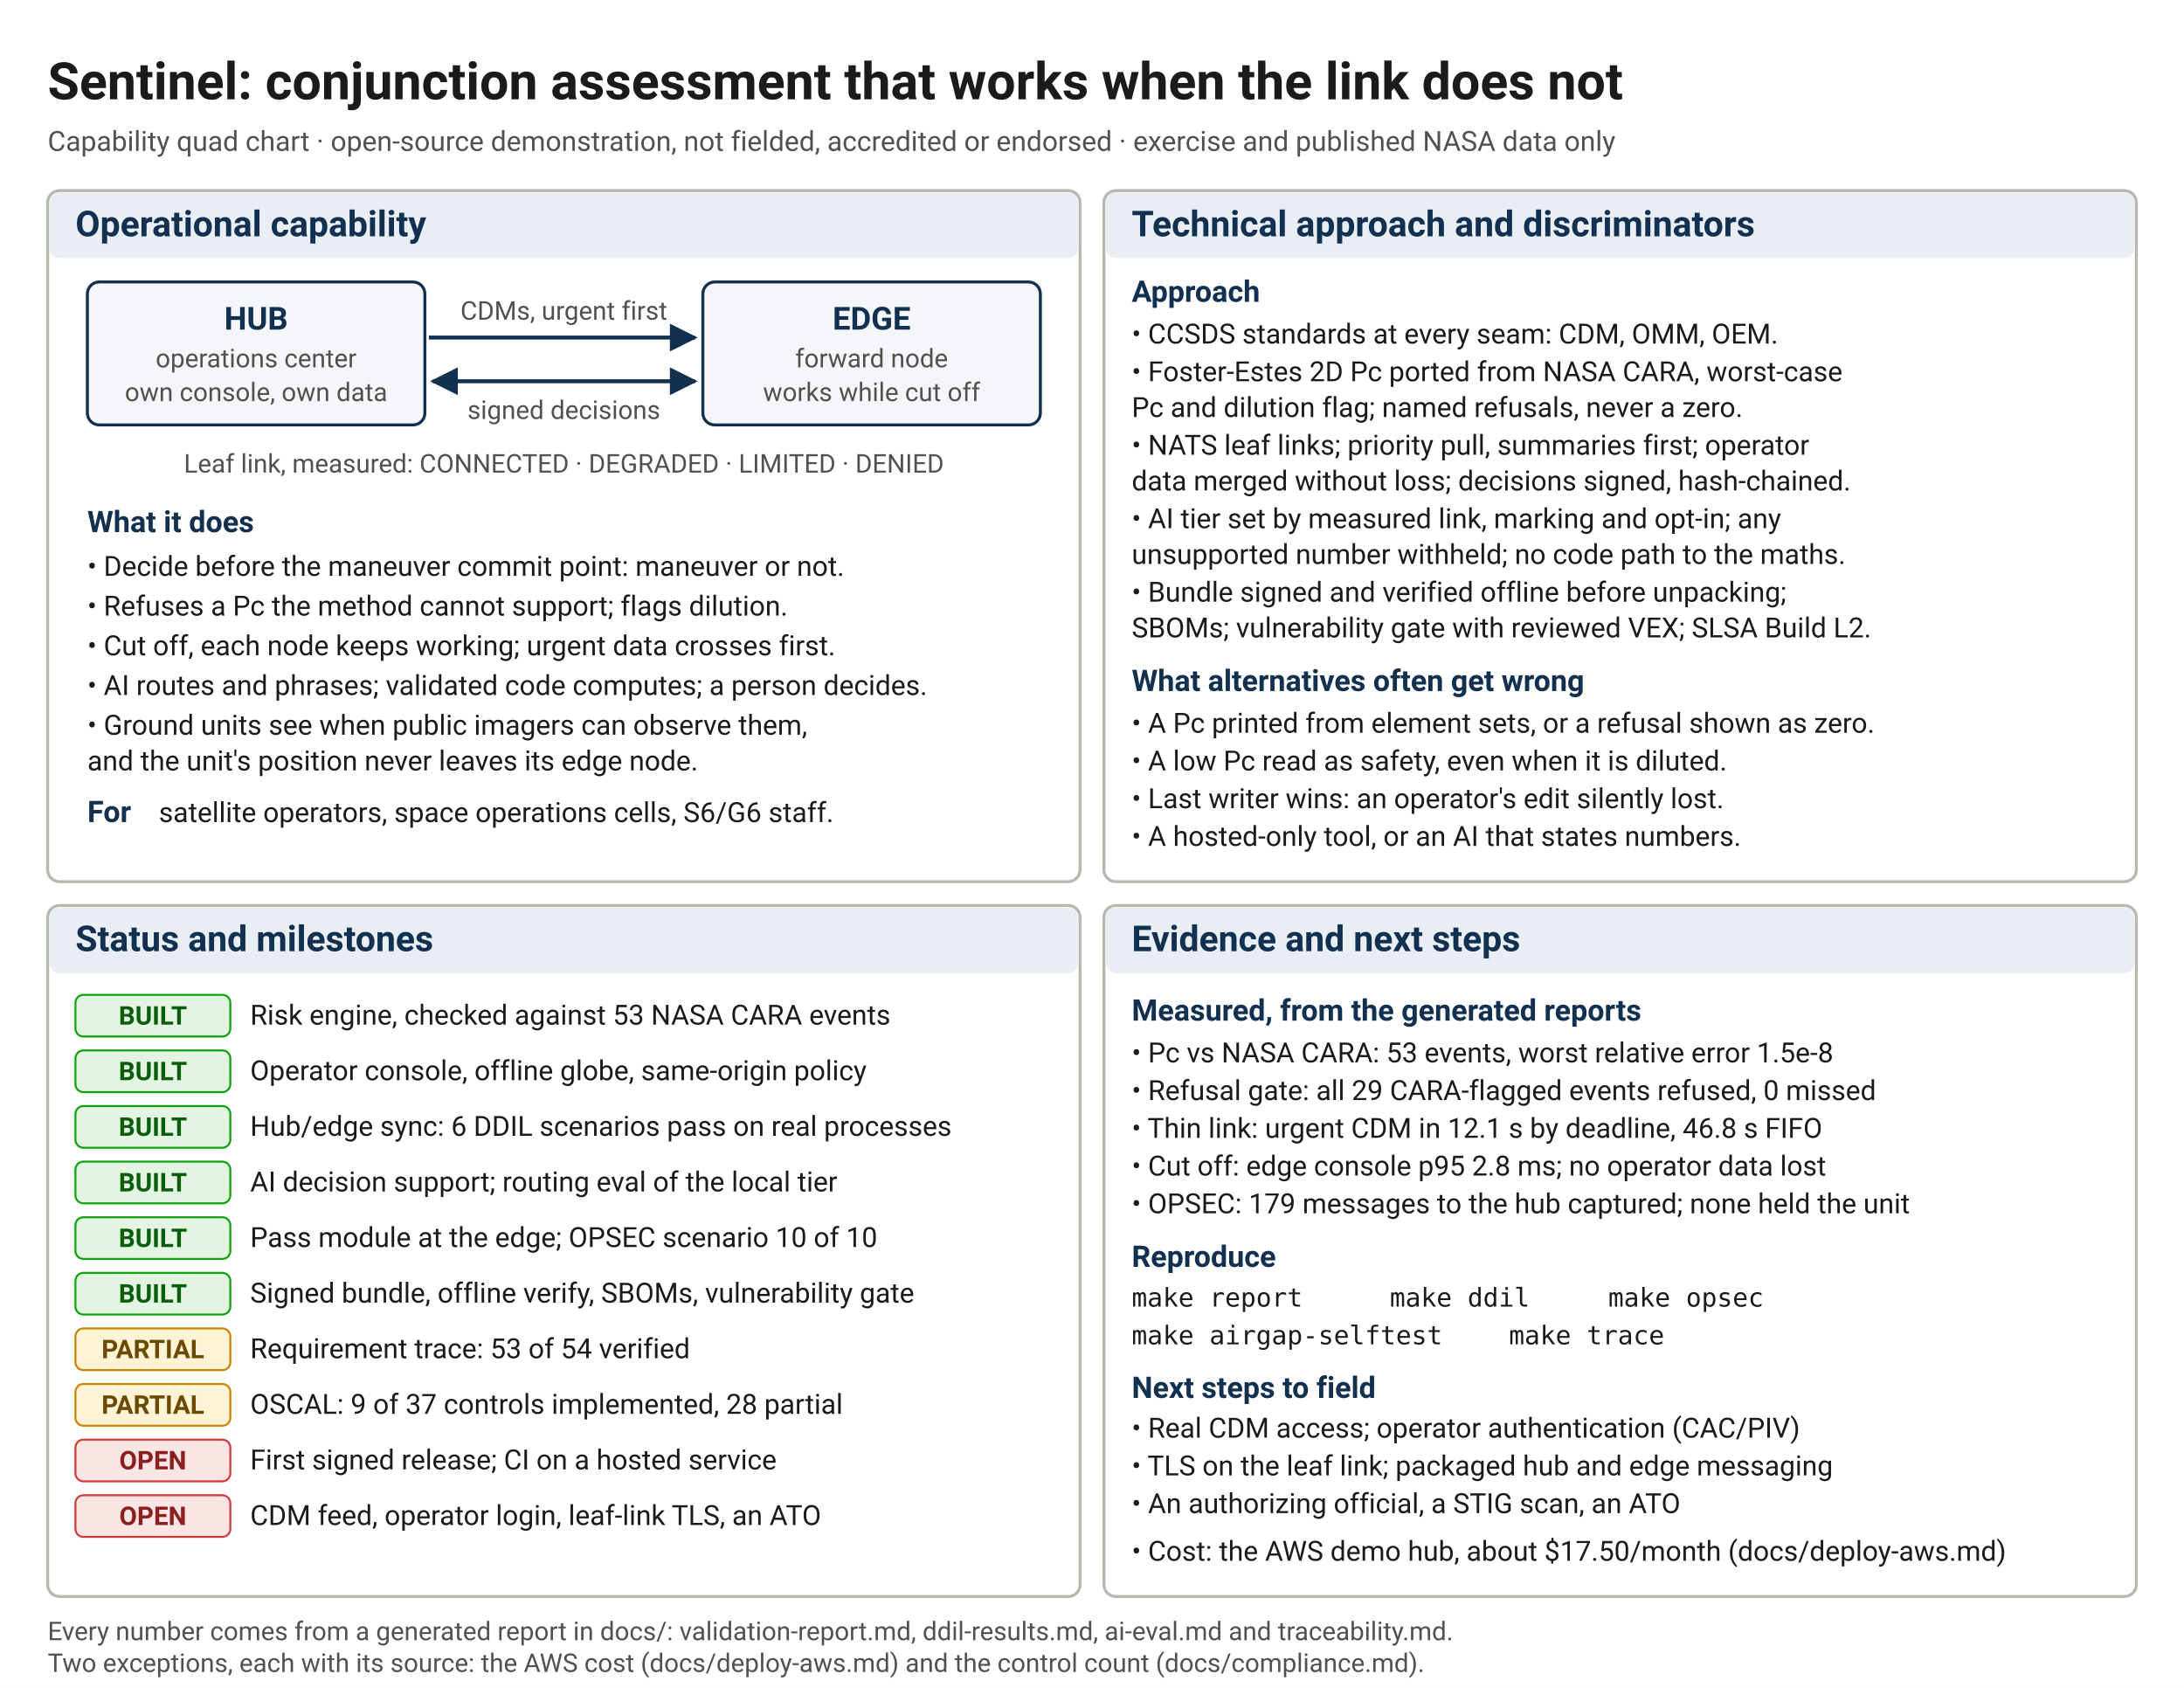
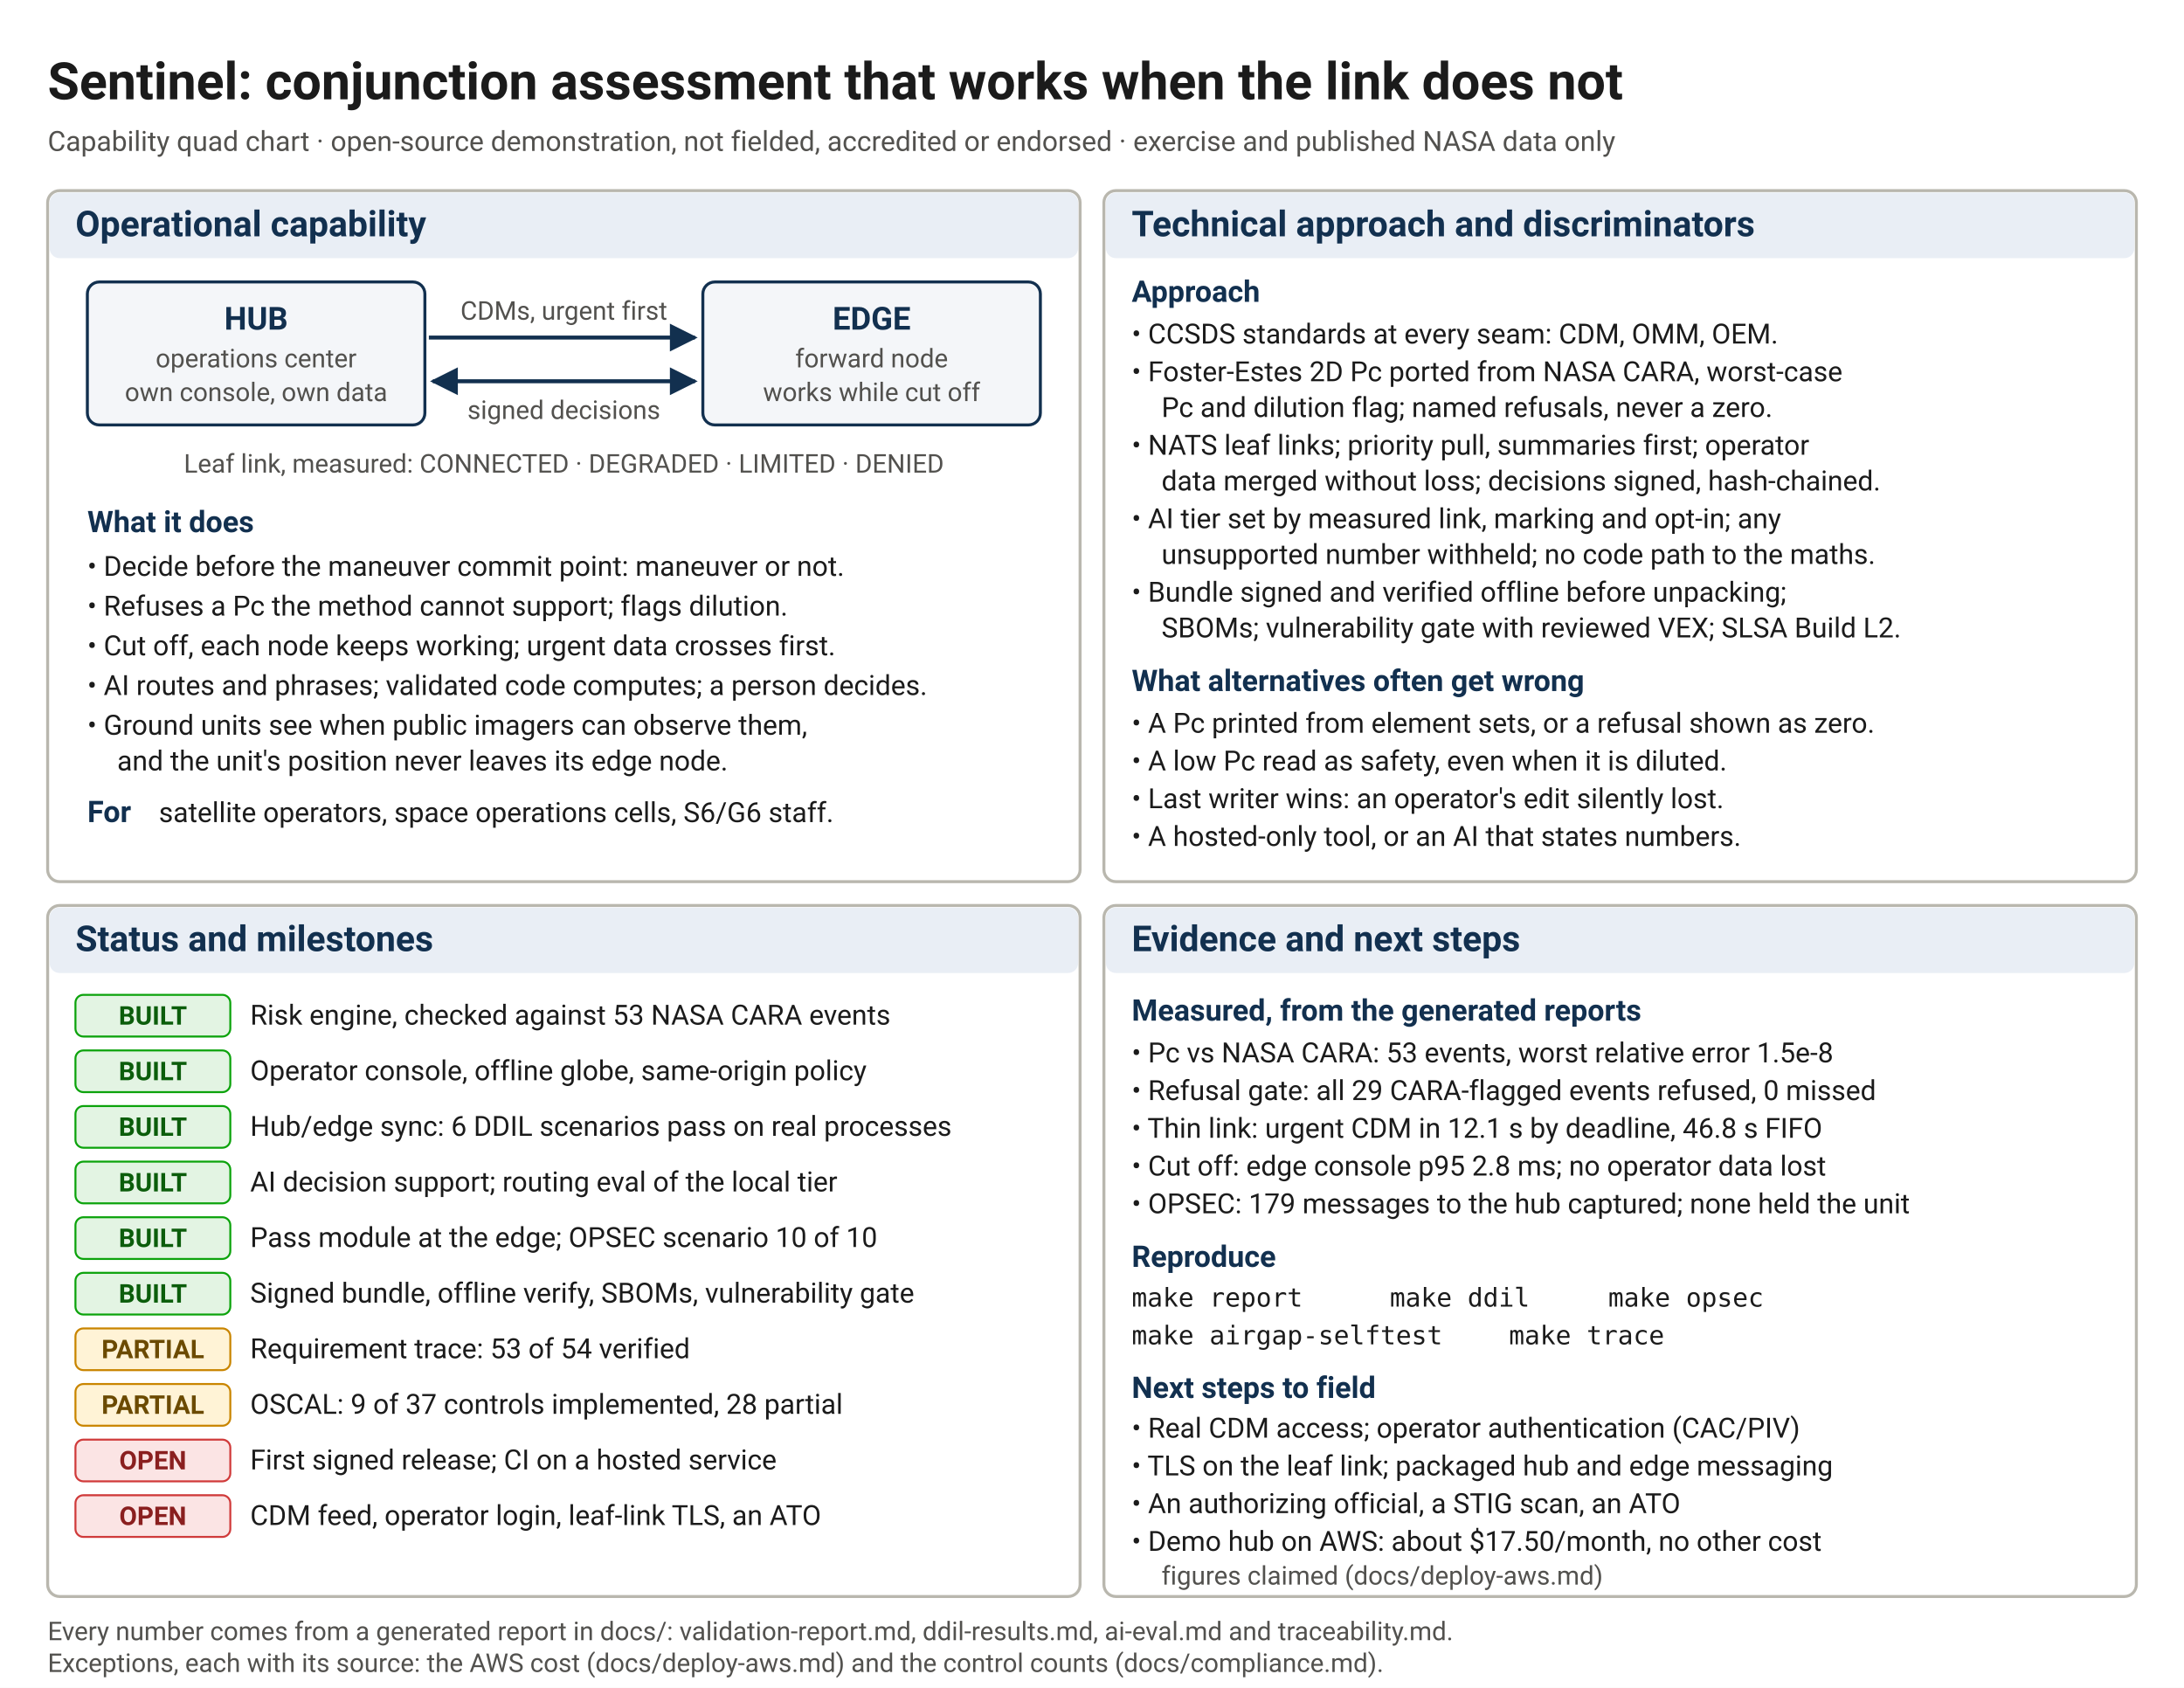
<svg xmlns="http://www.w3.org/2000/svg" width="11in" height="8.5in" viewBox="0 0 1100 850" role="img" aria-labelledby="qc-title qc-desc">
  <defs>
    <style>
      .t { font-family: system-ui, -apple-system, 'Segoe UI', Roboto, Helvetica, Arial, sans-serif; fill: #1b1b1b; }
      .m { font-family: ui-monospace, Menlo, Consolas, 'DejaVu Sans Mono', monospace; font-size: 13px; fill: #1b1b1b; }
      .title { font-size: 26px; font-weight: 700; }
      .sub { font-size: 14px; fill: #52514e; }
      .qt { font-size: 18px; font-weight: 700; fill: #12304f; }
      .h { font-size: 15px; font-weight: 700; fill: #12304f; }
      .b { font-size: 14px; }
      .s { font-size: 13px; fill: #52514e; }
      .n { font-size: 16px; font-weight: 700; fill: #12304f; }
      .chip { font-size: 13px; font-weight: 700; }
      .quad { fill: #ffffff; stroke: #b9b7ae; stroke-width: 1.5; }
      .band { fill: #e9eef5; }
      .node { fill: #f4f6f9; stroke: #12304f; stroke-width: 1.5; }
      .link { stroke: #12304f; stroke-width: 2; fill: none; }
      .built { fill: #e3f4e3; stroke: #0ca30c; }
      .built-t { fill: #0b5d0b; }
      .partial { fill: #fff3d6; stroke: #c98500; }
      .partial-t { fill: #6b4a00; }
      .open { fill: #fbe4e4; stroke: #d03b3b; }
      .open-t { fill: #8a1f1f; }
    </style>
    <marker id="arrow" viewBox="0 0 10 10" refX="9" refY="5" markerWidth="7" markerHeight="7" orient="auto-start-reverse">
      <path d="M0,0 L10,5 L0,10 z" fill="#12304f" />
    </marker>
  </defs>
  <rect x="0" y="0" width="1100" height="850" fill="#ffffff" />
  <text class="t title" x="24" y="50">Sentinel: conjunction assessment that works when the link does not</text>
  <text class="t sub" x="24" y="76">Capability quad chart · open-source demonstration, not fielded, accredited or endorsed · exercise and published NASA data only</text>
  <rect class="quad" x="24" y="96" width="520" height="348" rx="6" />
  <rect class="band" x="25" y="97" width="518" height="33" rx="5" />
  <text class="t qt" x="38" y="119">Operational capability</text>
  <rect class="node" x="44" y="142" width="170" height="72" rx="6" />
  <text class="t n" x="129" y="166" text-anchor="middle">HUB</text>
  <text class="t s" x="129" y="185" text-anchor="middle">operations center</text>
  <text class="t s" x="129" y="202" text-anchor="middle">own console, own data</text>
  <rect class="node" x="354" y="142" width="170" height="72" rx="6" />
  <text class="t n" x="439" y="166" text-anchor="middle">EDGE</text>
  <text class="t s" x="439" y="185" text-anchor="middle">forward node</text>
  <text class="t s" x="439" y="202" text-anchor="middle">works while cut off</text>
  <line class="link" x1="216" y1="170" x2="350" y2="170" marker-end="url(#arrow)" />
  <text class="t s" x="284" y="161" text-anchor="middle">CDMs, urgent first</text>
  <line class="link" x1="218" y1="192" x2="350" y2="192" marker-start="url(#arrow)" marker-end="url(#arrow)" />
  <text class="t s" x="284" y="211" text-anchor="middle">signed decisions</text>
  <text class="t s" x="284" y="238" text-anchor="middle">Leaf link, measured: CONNECTED · DEGRADED · LIMITED · DENIED</text>
  <text class="t h" x="44" y="268">What it does</text>
  <text class="t b" x="44" y="290">• Decide before the maneuver commit point: maneuver or not.</text>
  <text class="t b" x="44" y="310">• Refuses a Pc the method cannot support; flags dilution.</text>
  <text class="t b" x="44" y="330">• Cut off, each node keeps working; urgent data crosses first.</text>
  <text class="t b" x="44" y="350">• AI routes and phrases; validated code computes; a person decides.</text>
  <text class="t b" x="44" y="370">• Ground units see when public imagers can observe them,</text>
-   <text class="t b" x="44" y="388">   and the unit's position never leaves its edge node.</text>
+   <text class="t b" x="59" y="388">and the unit's position never leaves its edge node.</text>
  <text class="t h" x="44" y="414">For</text>
  <text class="t b" x="80" y="414">satellite operators, space operations cells, S6/G6 staff.</text>
  <rect class="quad" x="556" y="96" width="520" height="348" rx="6" />
  <rect class="band" x="557" y="97" width="518" height="33" rx="5" />
  <text class="t qt" x="570" y="119">Technical approach and discriminators</text>
  <text class="t h" x="570" y="152">Approach</text>
  <text class="t b" x="570" y="173">• CCSDS standards at every seam: CDM, OMM, OEM.</text>
  <text class="t b" x="570" y="192">• Foster-Estes 2D Pc ported from NASA CARA, worst-case</text>
-   <text class="t b" x="570" y="210">   Pc and dilution flag; named refusals, never a zero.</text>
+   <text class="t b" x="585" y="210">Pc and dilution flag; named refusals, never a zero.</text>
  <text class="t b" x="570" y="229">• NATS leaf links; priority pull, summaries first; operator</text>
-   <text class="t b" x="570" y="247">   data merged without loss; decisions signed, hash-chained.</text>
+   <text class="t b" x="585" y="247">data merged without loss; decisions signed, hash-chained.</text>
  <text class="t b" x="570" y="266">• AI tier set by measured link, marking and opt-in; any</text>
-   <text class="t b" x="570" y="284">   unsupported number withheld; no code path to the maths.</text>
+   <text class="t b" x="585" y="284">unsupported number withheld; no code path to the maths.</text>
  <text class="t b" x="570" y="303">• Bundle signed and verified offline before unpacking;</text>
-   <text class="t b" x="570" y="321">   SBOMs; vulnerability gate with reviewed VEX; SLSA Build L2.</text>
+   <text class="t b" x="585" y="321">SBOMs; vulnerability gate with reviewed VEX; SLSA Build L2.</text>
  <text class="t h" x="570" y="348">What alternatives often get wrong</text>
  <text class="t b" x="570" y="369">• A Pc printed from element sets, or a refusal shown as zero.</text>
  <text class="t b" x="570" y="388">• A low Pc read as safety, even when it is diluted.</text>
  <text class="t b" x="570" y="407">• Last writer wins: an operator's edit silently lost.</text>
  <text class="t b" x="570" y="426">• A hosted-only tool, or an AI that states numbers.</text>
  <rect class="quad" x="24" y="456" width="520" height="348" rx="6" />
  <rect class="band" x="25" y="457" width="518" height="33" rx="5" />
  <text class="t qt" x="38" y="479">Status and milestones</text>
  <rect class="built" x="38" y="501" width="78" height="21" rx="4" />
  <text class="t chip built-t" x="77" y="516" text-anchor="middle">BUILT</text>
  <text class="t b" x="126" y="516">Risk engine, checked against 53 NASA CARA events</text>
  <rect class="built" x="38" y="529" width="78" height="21" rx="4" />
  <text class="t chip built-t" x="77" y="544" text-anchor="middle">BUILT</text>
  <text class="t b" x="126" y="544">Operator console, offline globe, same-origin policy</text>
  <rect class="built" x="38" y="557" width="78" height="21" rx="4" />
  <text class="t chip built-t" x="77" y="572" text-anchor="middle">BUILT</text>
  <text class="t b" x="126" y="572">Hub/edge sync: 6 DDIL scenarios pass on real processes</text>
  <rect class="built" x="38" y="585" width="78" height="21" rx="4" />
  <text class="t chip built-t" x="77" y="600" text-anchor="middle">BUILT</text>
  <text class="t b" x="126" y="600">AI decision support; routing eval of the local tier</text>
  <rect class="built" x="38" y="613" width="78" height="21" rx="4" />
  <text class="t chip built-t" x="77" y="628" text-anchor="middle">BUILT</text>
  <text class="t b" x="126" y="628">Pass module at the edge; OPSEC scenario 10 of 10</text>
  <rect class="built" x="38" y="641" width="78" height="21" rx="4" />
  <text class="t chip built-t" x="77" y="656" text-anchor="middle">BUILT</text>
  <text class="t b" x="126" y="656">Signed bundle, offline verify, SBOMs, vulnerability gate</text>
  <rect class="partial" x="38" y="669" width="78" height="21" rx="4" />
  <text class="t chip partial-t" x="77" y="684" text-anchor="middle">PARTIAL</text>
  <text class="t b" x="126" y="684">Requirement trace: 53 of 54 verified</text>
  <rect class="partial" x="38" y="697" width="78" height="21" rx="4" />
  <text class="t chip partial-t" x="77" y="712" text-anchor="middle">PARTIAL</text>
  <text class="t b" x="126" y="712">OSCAL: 9 of 37 controls implemented, 28 partial</text>
  <rect class="open" x="38" y="725" width="78" height="21" rx="4" />
  <text class="t chip open-t" x="77" y="740" text-anchor="middle">OPEN</text>
  <text class="t b" x="126" y="740">First signed release; CI on a hosted service</text>
  <rect class="open" x="38" y="753" width="78" height="21" rx="4" />
  <text class="t chip open-t" x="77" y="768" text-anchor="middle">OPEN</text>
  <text class="t b" x="126" y="768">CDM feed, operator login, leaf-link TLS, an ATO</text>
  <rect class="quad" x="556" y="456" width="520" height="348" rx="6" />
  <rect class="band" x="557" y="457" width="518" height="33" rx="5" />
  <text class="t qt" x="570" y="479">Evidence and next steps</text>
  <text class="t h" x="570" y="514">Measured, from the generated reports</text>
  <text class="t b" x="570" y="535">• Pc vs NASA CARA: 53 events, worst relative error 1.5e-8</text>
  <text class="t b" x="570" y="554">• Refusal gate: all 29 CARA-flagged events refused, 0 missed</text>
  <text class="t b" x="570" y="573">• Thin link: urgent CDM in 12.1 s by deadline, 46.8 s FIFO</text>
  <text class="t b" x="570" y="592">• Cut off: edge console p95 2.8 ms; no operator data lost</text>
  <text class="t b" x="570" y="611">• OPSEC: 179 messages to the hub captured; none held the unit</text>
  <text class="t h" x="570" y="638">Reproduce</text>
  <text class="m" x="570" y="658">make report</text>
  <text class="m" x="700" y="658">make ddil</text>
  <text class="m" x="810" y="658">make opsec</text>
  <text class="m" x="570" y="677">make airgap-selftest</text>
  <text class="m" x="760" y="677">make trace</text>
  <text class="t h" x="570" y="704">Next steps to field</text>
  <text class="t b" x="570" y="724">• Real CDM access; operator authentication (CAC/PIV)</text>
  <text class="t b" x="570" y="743">• TLS on the leaf link; packaged hub and edge messaging</text>
  <text class="t b" x="570" y="762">• An authorizing official, a STIG scan, an ATO</text>
-   <text class="t b" x="570" y="786">• Cost: the AWS demo hub, about $17.50/month (docs/deploy-aws.md)</text>
+   <text class="t b" x="570" y="781">• Demo hub on AWS: about $17.50/month, no other cost</text>
+   <text class="t s" x="585" y="798">figures claimed (docs/deploy-aws.md)</text>
  <text class="t s" x="24" y="826">Every number comes from a generated report in docs/: validation-report.md, ddil-results.md, ai-eval.md and traceability.md.</text>
-   <text class="t s" x="24" y="842">Two exceptions, each with its source: the AWS cost (docs/deploy-aws.md) and the control count (docs/compliance.md).</text>
+   <text class="t s" x="24" y="842">Exceptions, each with its source: the AWS cost (docs/deploy-aws.md) and the control counts (docs/compliance.md).</text>
</svg>
